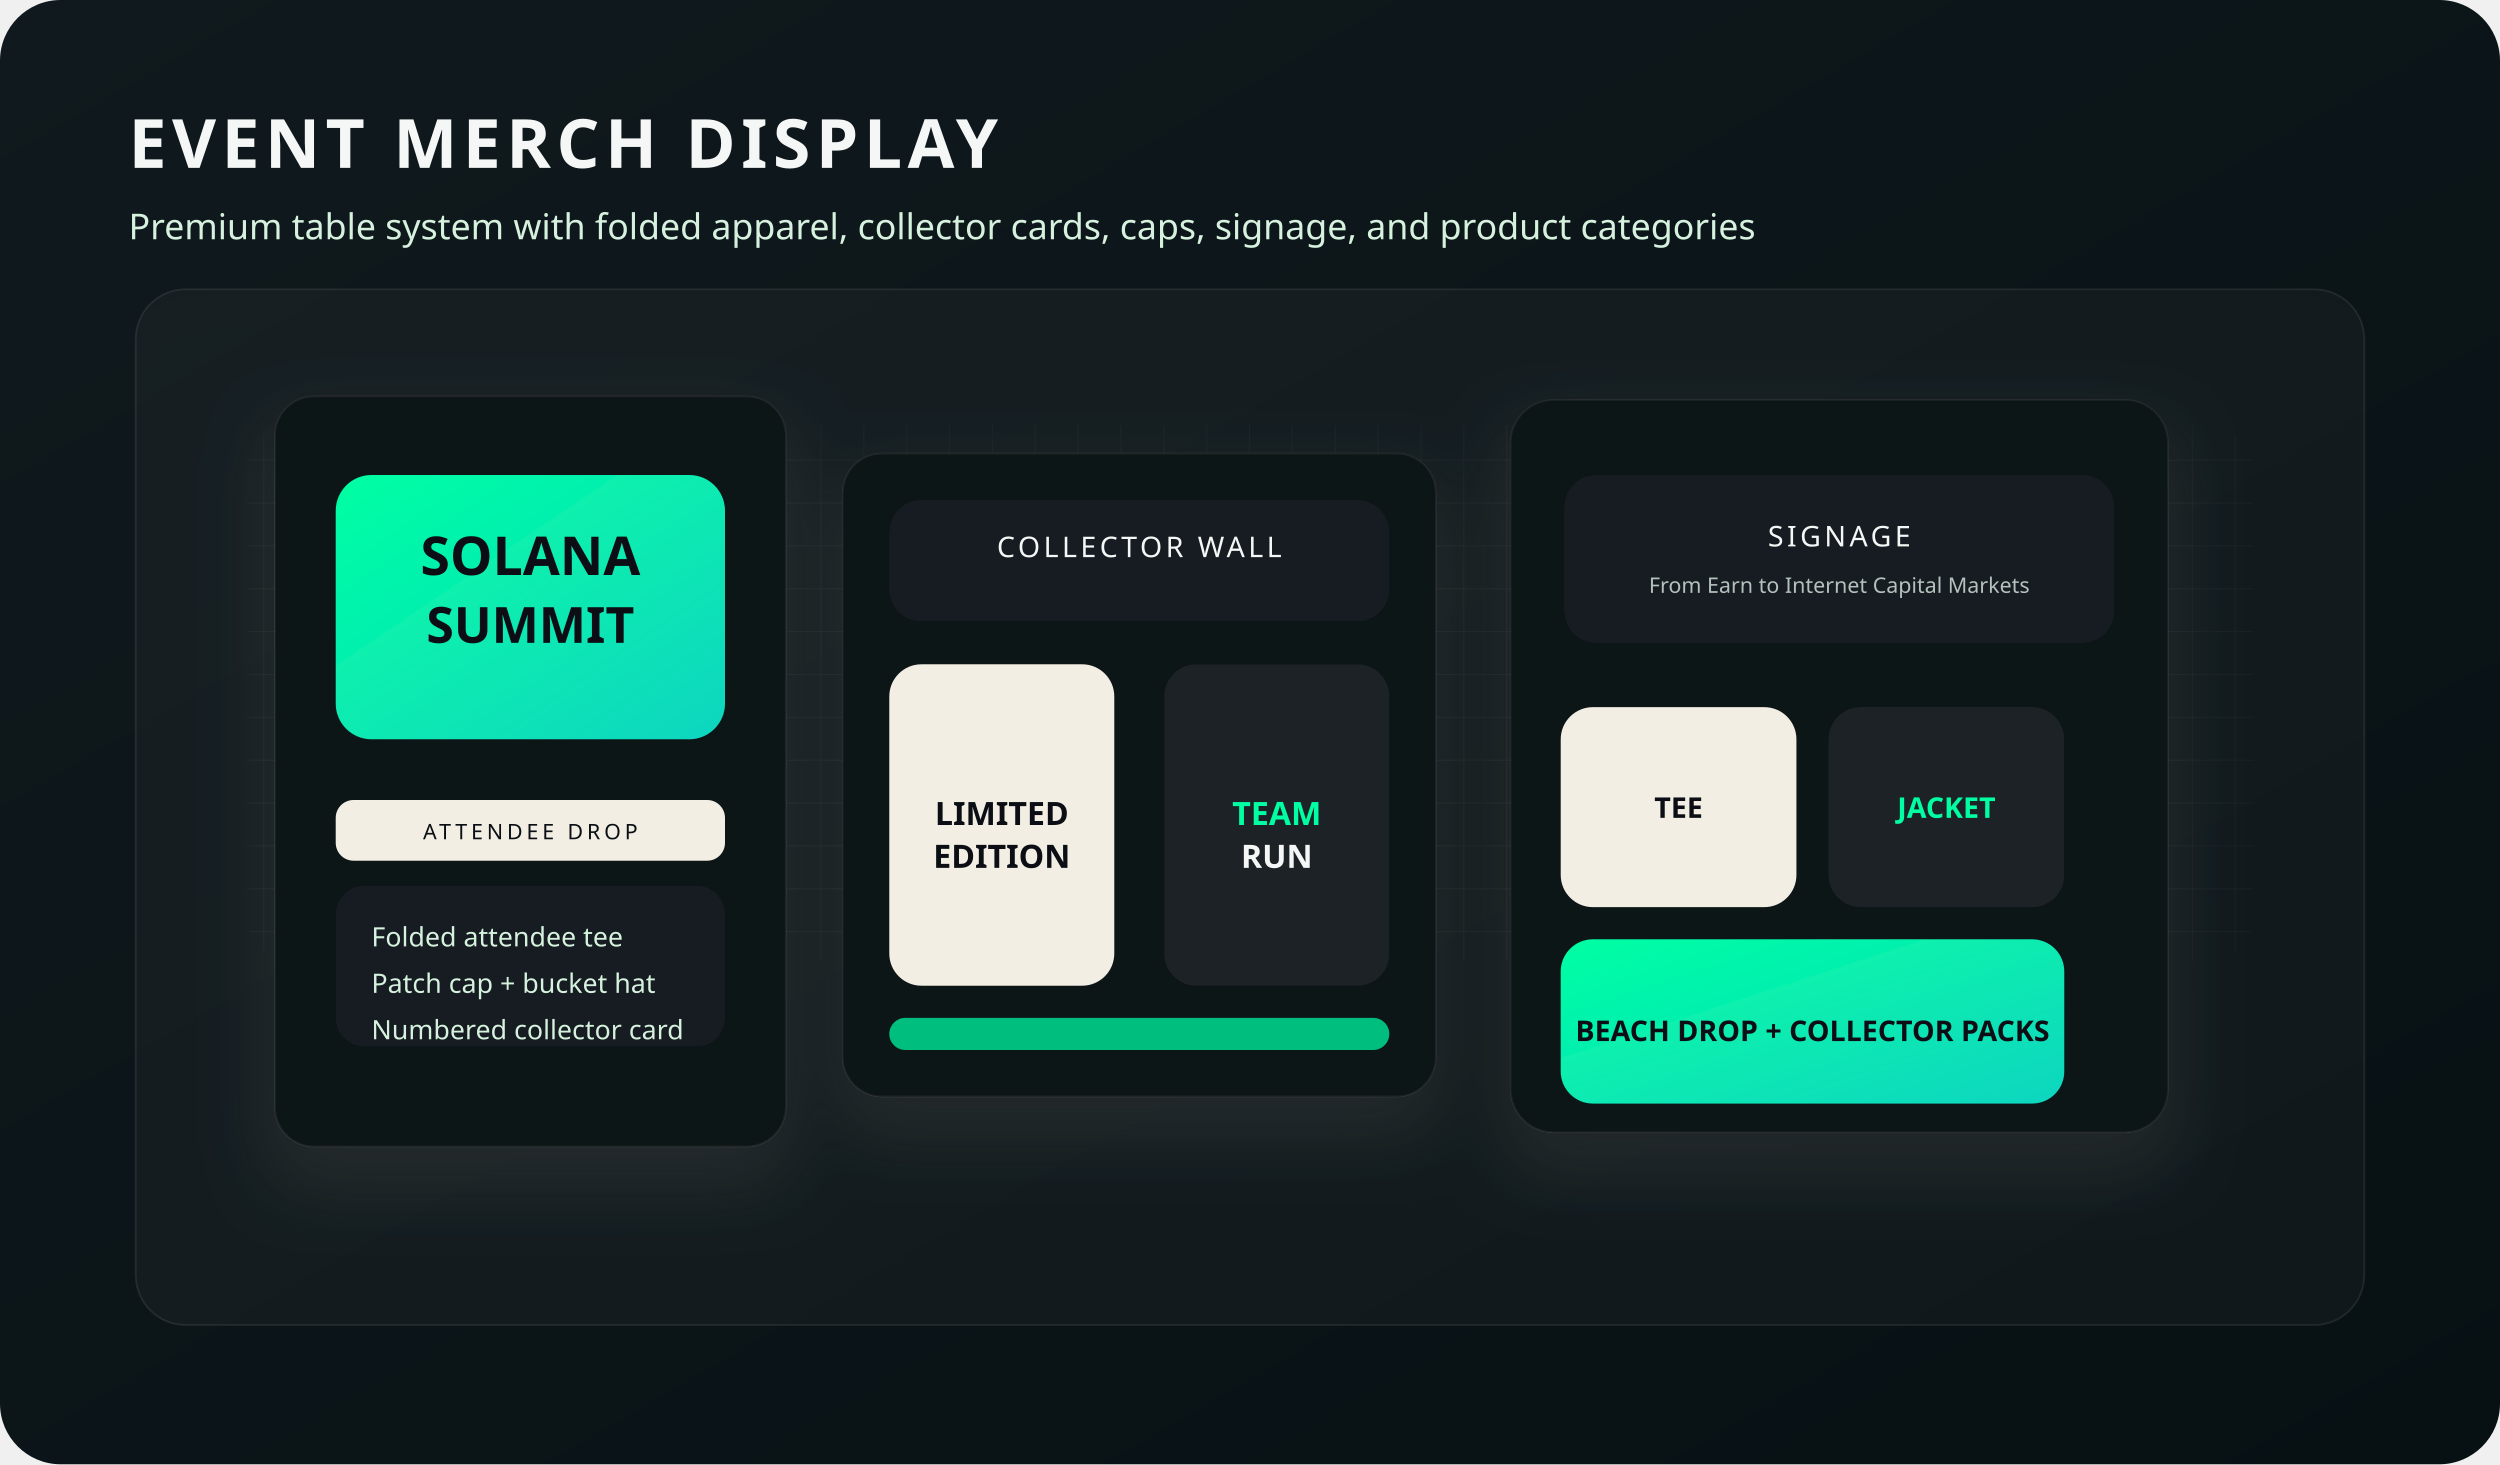
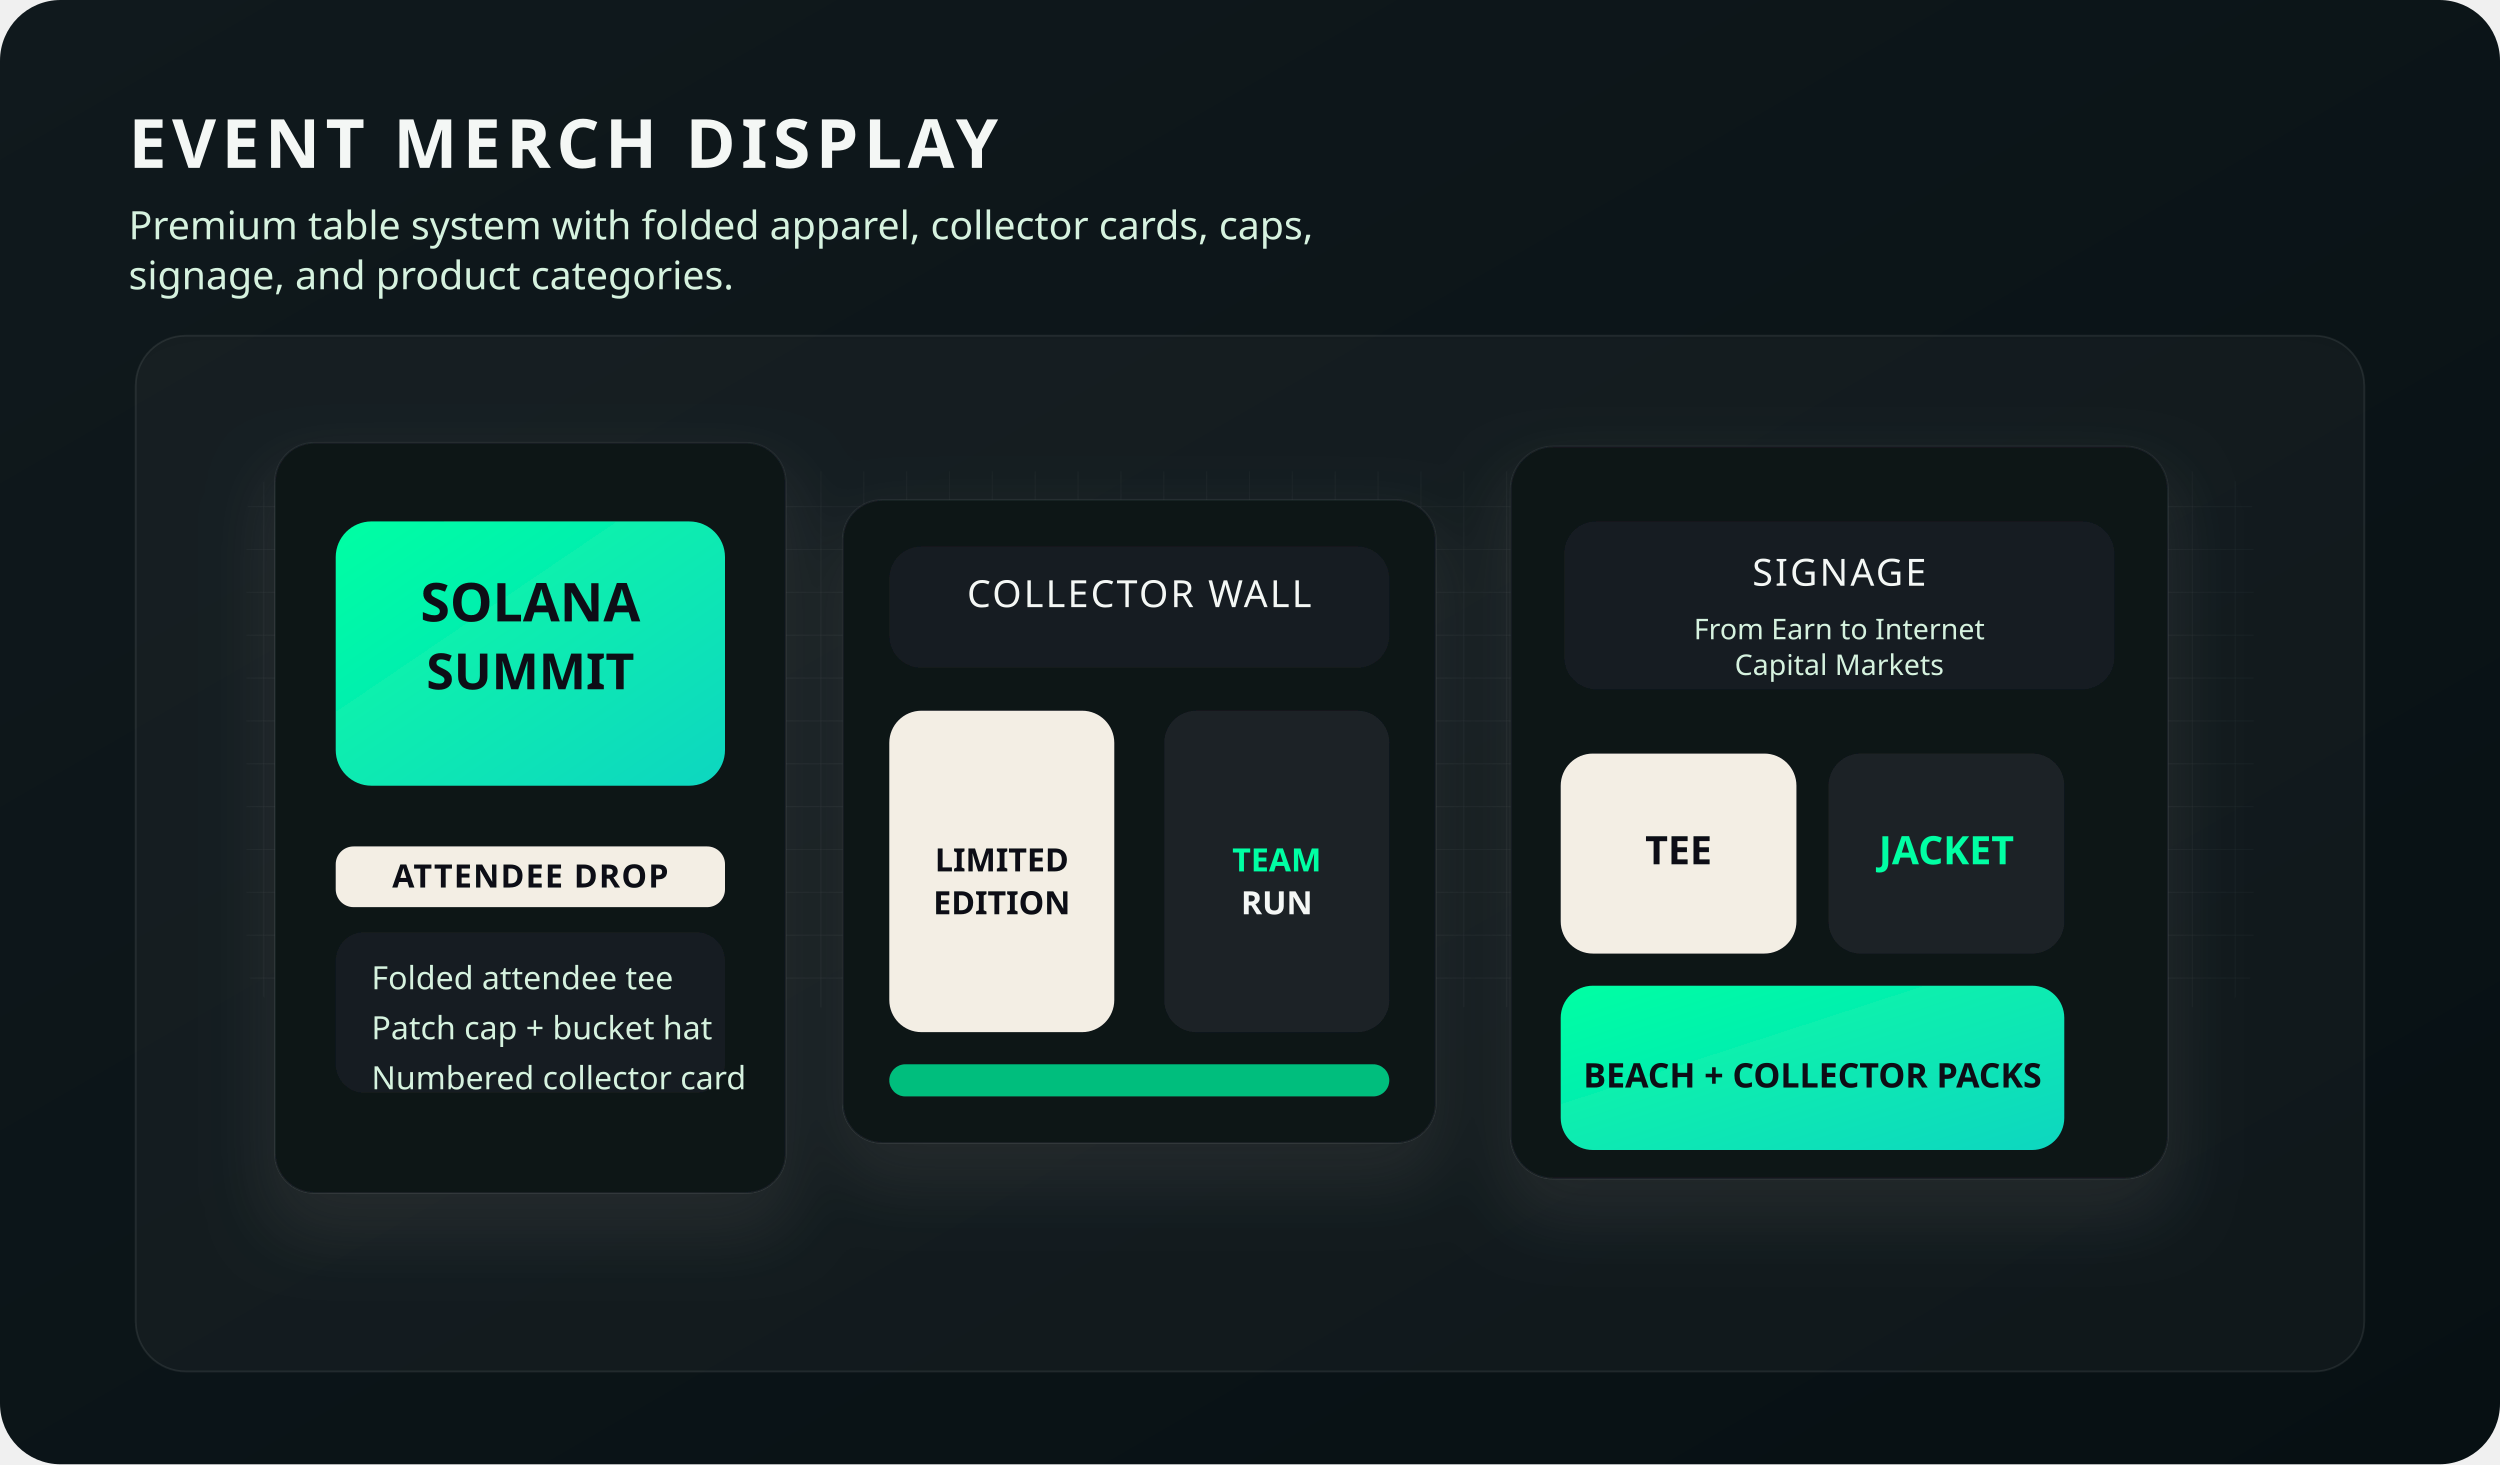
<svg xmlns="http://www.w3.org/2000/svg" viewBox="0 0 1400 820" role="img" aria-label="Merch displayed at the event production render">
  <defs>
    <linearGradient id="bg" x1="0" y1="0" x2="1" y2="1">
      <stop offset="0%" stop-color="#10191d" />
      <stop offset="100%" stop-color="#071013" />
    </linearGradient>
    <linearGradient id="table" x1="0" y1="0" x2="1" y2="1">
      <stop offset="0%" stop-color="#151d22" />
      <stop offset="100%" stop-color="#0b1114" />
    </linearGradient>
    <linearGradient id="mint" x1="0" y1="0" x2="1" y2="1">
      <stop offset="0%" stop-color="#00ffa3" />
      <stop offset="100%" stop-color="#12d6c0" />
    </linearGradient>
    <filter id="shadow" x="-20%" y="-20%" width="140%" height="140%">
      <feDropShadow dx="0" dy="18" stdDeviation="18" flood-color="#000" flood-opacity=".34" />
    </filter>
    <pattern id="grid" width="24" height="24" patternUnits="userSpaceOnUse">
      <path d="M24 0 V24" stroke="#ffffff" stroke-opacity=".05" stroke-width="1" />
      <path d="M0 24 H24" stroke="#ffffff" stroke-opacity=".05" stroke-width="1" />
    </pattern>
  </defs>
  <rect width="1400" height="820" rx="34" fill="url(#bg)" />
  <text x="72" y="94" fill="#f4f7f5" font-family="Bahnschrift, Segoe UI, sans-serif" font-size="38" font-weight="700" letter-spacing=".08em">EVENT MERCH DISPLAY</text>
-   <text x="72" y="134" fill="#d6f2df" font-family="Bahnschrift, Segoe UI, sans-serif" font-size="20">Premium table system with folded apparel, collector cards, caps, signage, and product categories</text>
-   <g filter="url(#shadow)" transform="translate(76,162)">
+   <text x="72" y="134" fill="#d6f2df" font-family="Bahnschrift, Segoe UI, sans-serif" font-size="22">Premium table system with folded apparel, collector cards, caps,</text>
+   <text x="72" y="162" fill="#d6f2df" font-family="Bahnschrift, Segoe UI, sans-serif" font-size="22">signage, and product categories.</text>
+   <g filter="url(#shadow)" transform="translate(76,188)">
    <rect width="1248" height="580" rx="28" fill="rgba(255,255,255,.03)" stroke="#ffffff" stroke-opacity=".08" />
    <rect x="62" y="76" width="1124" height="300" rx="26" fill="url(#grid)" opacity=".52" />
    <g transform="translate(78,60)">
      <rect x="0" y="0" width="286" height="420" rx="22" fill="#0d1418" stroke="#ffffff" stroke-opacity=".06" />
      <rect x="34" y="44" width="218" height="148" rx="20" fill="url(#mint)" />
      <text x="143" y="100" text-anchor="middle" fill="#081114" font-family="Bahnschrift, Segoe UI, sans-serif" font-size="30" font-weight="800">SOLANA</text>
      <text x="143" y="138" text-anchor="middle" fill="#081114" font-family="Bahnschrift, Segoe UI, sans-serif" font-size="28" font-weight="800">SUMMIT</text>
      <rect x="34" y="226" width="218" height="34" rx="10" fill="#f3eee4" />
-       <text x="143" y="248" text-anchor="middle" fill="#081114" font-family="Bahnschrift, Segoe UI, sans-serif" font-size="12" letter-spacing=".18em">ATTENDEE DROP</text>
+       <text x="143" y="249" text-anchor="middle" fill="#081114" font-family="Bahnschrift, Segoe UI, sans-serif" font-size="18" font-weight="700" letter-spacing=".04em">ATTENDEE DROP</text>
      <rect x="34" y="274" width="218" height="90" rx="16" fill="#141c20" />
-       <text x="54" y="308" fill="#d6f2df" font-family="Bahnschrift, Segoe UI, sans-serif" font-size="15">Folded attendee tee</text>
-       <text x="54" y="334" fill="#d6f2df" font-family="Bahnschrift, Segoe UI, sans-serif" font-size="15">Patch cap + bucket hat</text>
-       <text x="54" y="360" fill="#d6f2df" font-family="Bahnschrift, Segoe UI, sans-serif" font-size="15">Numbered collector card</text>
+       <text x="54" y="306" fill="#d6f2df" font-family="Bahnschrift, Segoe UI, sans-serif" font-size="18">Folded attendee tee</text>
+       <text x="54" y="334" fill="#d6f2df" font-family="Bahnschrift, Segoe UI, sans-serif" font-size="18">Patch cap + bucket hat</text>
+       <text x="54" y="362" fill="#d6f2df" font-family="Bahnschrift, Segoe UI, sans-serif" font-size="18">Numbered collector card</text>
    </g>
    <g transform="translate(396,92)">
      <rect x="0" y="0" width="332" height="360" rx="22" fill="#0d1418" stroke="#ffffff" stroke-opacity=".06" />
      <rect x="26" y="26" width="280" height="68" rx="18" fill="#151c20" />
-       <text x="166" y="58" text-anchor="middle" fill="#f4f7f5" font-family="Bahnschrift, Segoe UI, sans-serif" font-size="16" letter-spacing=".12em">COLLECTOR WALL</text>
+       <text x="166" y="60" text-anchor="middle" fill="#f4f7f5" font-family="Bahnschrift, Segoe UI, sans-serif" font-size="21" letter-spacing=".06em">COLLECTOR WALL</text>
      <rect x="26" y="118" width="126" height="180" rx="18" fill="#f3eee4" />
      <rect x="180" y="118" width="126" height="180" rx="18" fill="#1d2327" />
      <text x="89" y="208" text-anchor="middle" fill="#081114" font-family="Bahnschrift, Segoe UI, sans-serif" font-size="18" font-weight="700">LIMITED</text>
      <text x="89" y="232" text-anchor="middle" fill="#081114" font-family="Bahnschrift, Segoe UI, sans-serif" font-size="18" font-weight="700">EDITION</text>
      <text x="243" y="208" text-anchor="middle" fill="#00ffa3" font-family="Bahnschrift, Segoe UI, sans-serif" font-size="18" font-weight="700">TEAM</text>
      <text x="243" y="232" text-anchor="middle" fill="#f4f7f5" font-family="Bahnschrift, Segoe UI, sans-serif" font-size="18" font-weight="700">RUN</text>
      <rect x="26" y="316" width="280" height="18" rx="9" fill="#00ffa3" opacity=".72" />
    </g>
    <g transform="translate(770,62)">
      <rect x="0" y="0" width="368" height="410" rx="24" fill="#0d1418" stroke="#ffffff" stroke-opacity=".06" />
      <rect x="30" y="42" width="308" height="94" rx="18" fill="#151d22" />
-       <text x="184" y="82" text-anchor="middle" fill="#f4f7f5" font-family="Bahnschrift, Segoe UI, sans-serif" font-size="16" letter-spacing=".12em">SIGNAGE</text>
-       <text x="184" y="108" text-anchor="middle" fill="#b5c1bc" font-family="Bahnschrift, Segoe UI, sans-serif" font-size="12">From Earn to Internet Capital Markets</text>
+       <text x="184" y="78" text-anchor="middle" fill="#f4f7f5" font-family="Bahnschrift, Segoe UI, sans-serif" font-size="21" letter-spacing=".06em">SIGNAGE</text>
+       <text x="184" y="108" text-anchor="middle" fill="#d6f2df" font-family="Bahnschrift, Segoe UI, sans-serif" font-size="16">From Earn to Internet</text>
+       <text x="184" y="128" text-anchor="middle" fill="#d6f2df" font-family="Bahnschrift, Segoe UI, sans-serif" font-size="16">Capital Markets</text>
      <g transform="translate(28,172)">
        <rect x="0" y="0" width="132" height="112" rx="18" fill="#f3eee4" />
        <rect x="150" y="0" width="132" height="112" rx="18" fill="#1d2327" />
        <rect x="0" y="130" width="282" height="92" rx="18" fill="url(#mint)" />
-         <text x="66" y="62" text-anchor="middle" fill="#081114" font-family="Bahnschrift, Segoe UI, sans-serif" font-size="16" font-weight="700">TEE</text>
-         <text x="216" y="62" text-anchor="middle" fill="#00ffa3" font-family="Bahnschrift, Segoe UI, sans-serif" font-size="16" font-weight="700">JACKET</text>
-         <text x="141" y="187" text-anchor="middle" fill="#081114" font-family="Bahnschrift, Segoe UI, sans-serif" font-size="16" font-weight="700">BEACH DROP + COLLECTOR PACKS</text>
+         <text x="66" y="62" text-anchor="middle" fill="#081114" font-family="Bahnschrift, Segoe UI, sans-serif" font-size="22" font-weight="700">TEE</text>
+         <text x="216" y="62" text-anchor="middle" fill="#00ffa3" font-family="Bahnschrift, Segoe UI, sans-serif" font-size="22" font-weight="700">JACKET</text>
+         <text x="141" y="187" text-anchor="middle" fill="#081114" font-family="Bahnschrift, Segoe UI, sans-serif" font-size="19" font-weight="700">BEACH + COLLECTOR PACKS</text>
      </g>
    </g>
  </g>
</svg>
